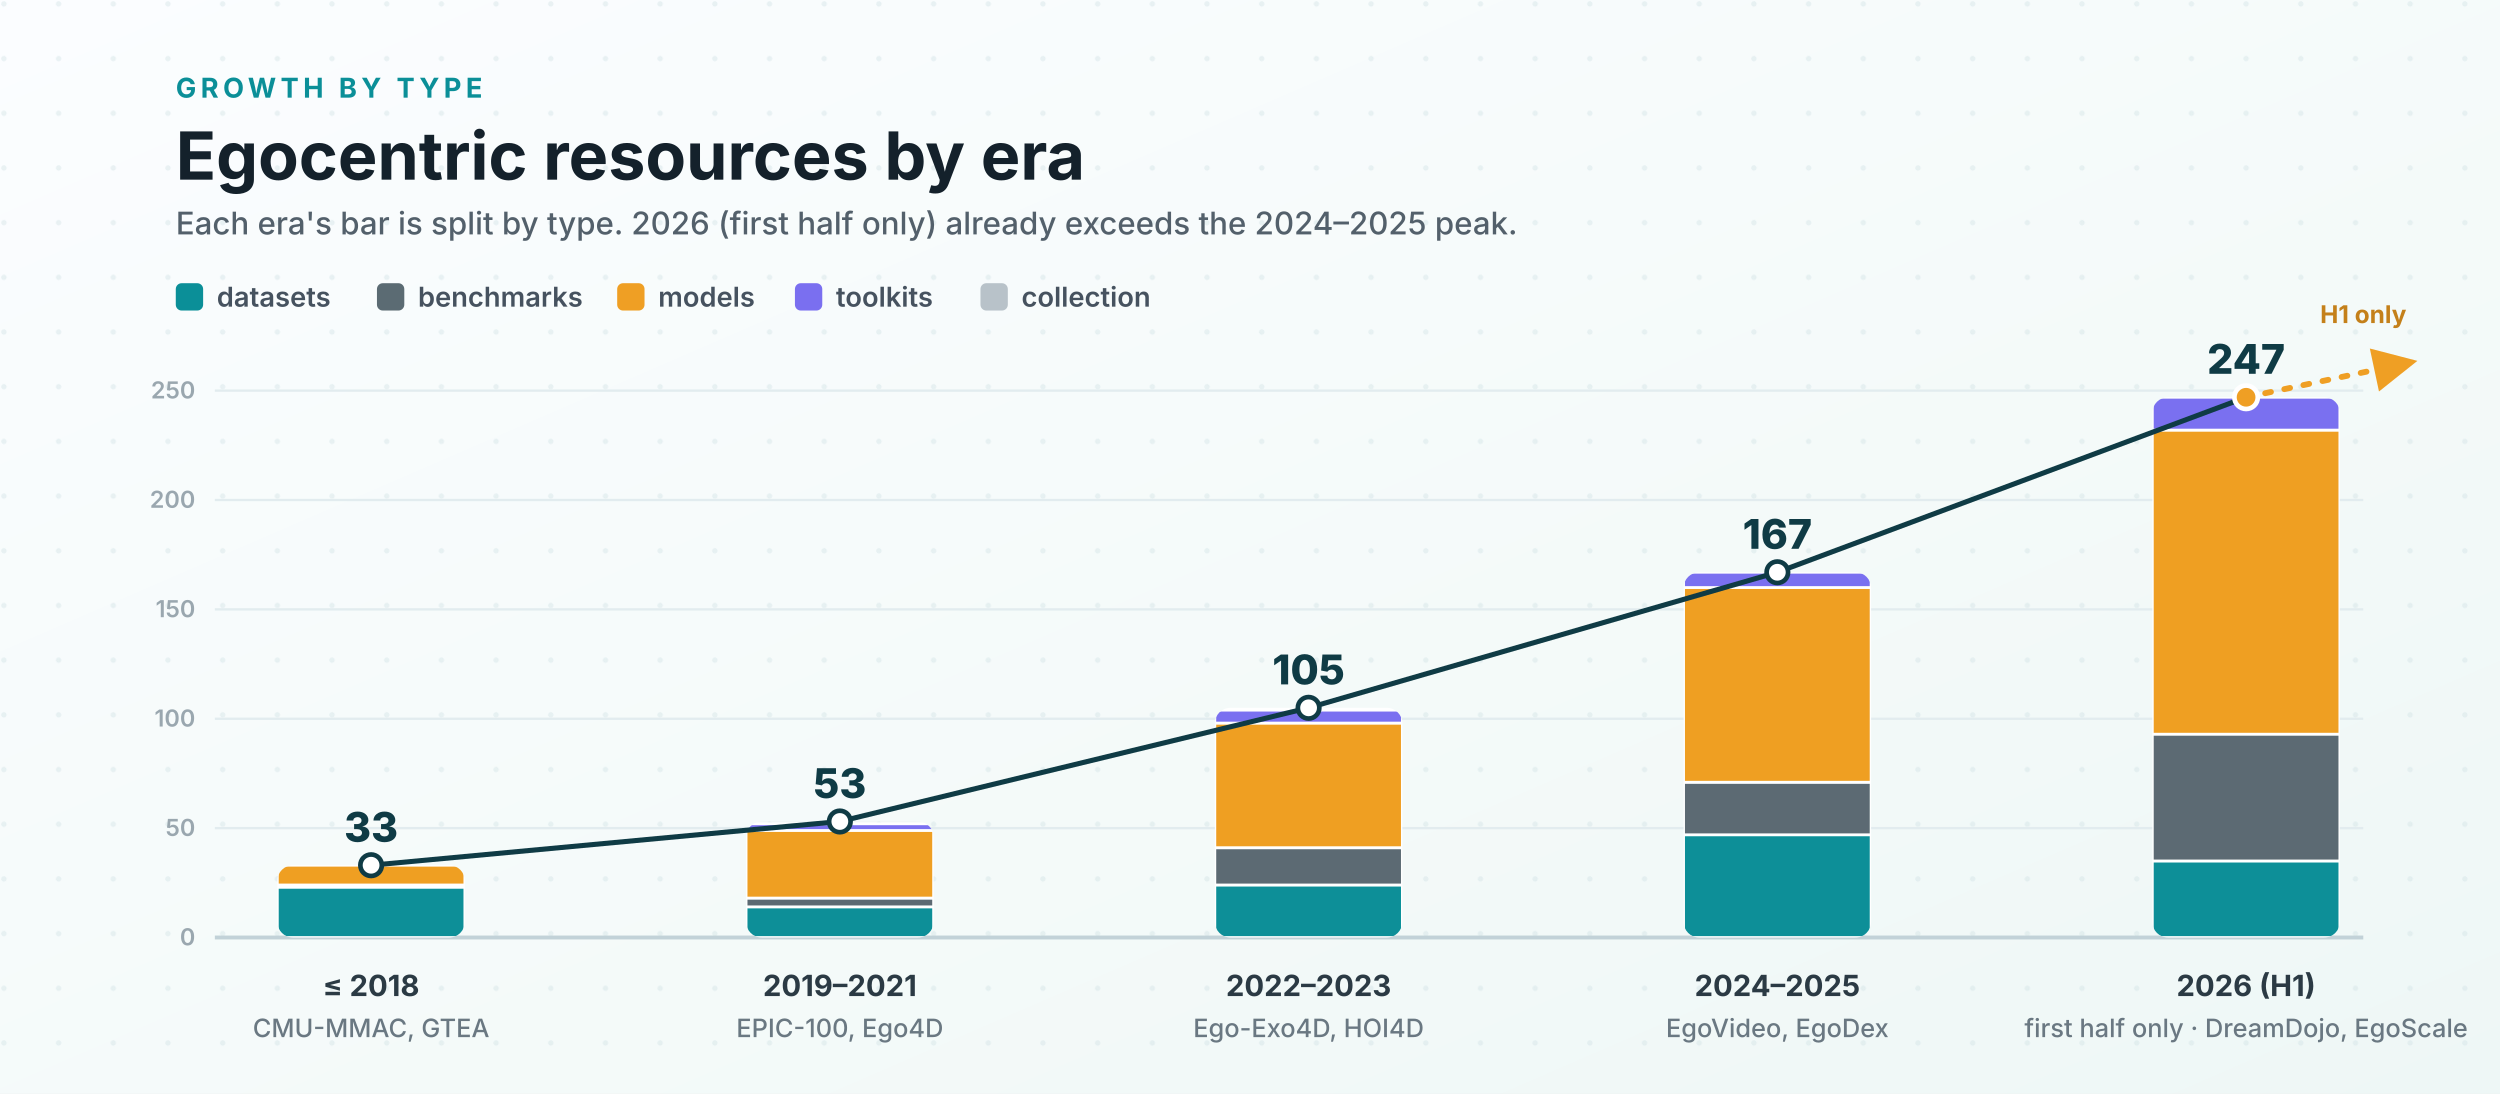
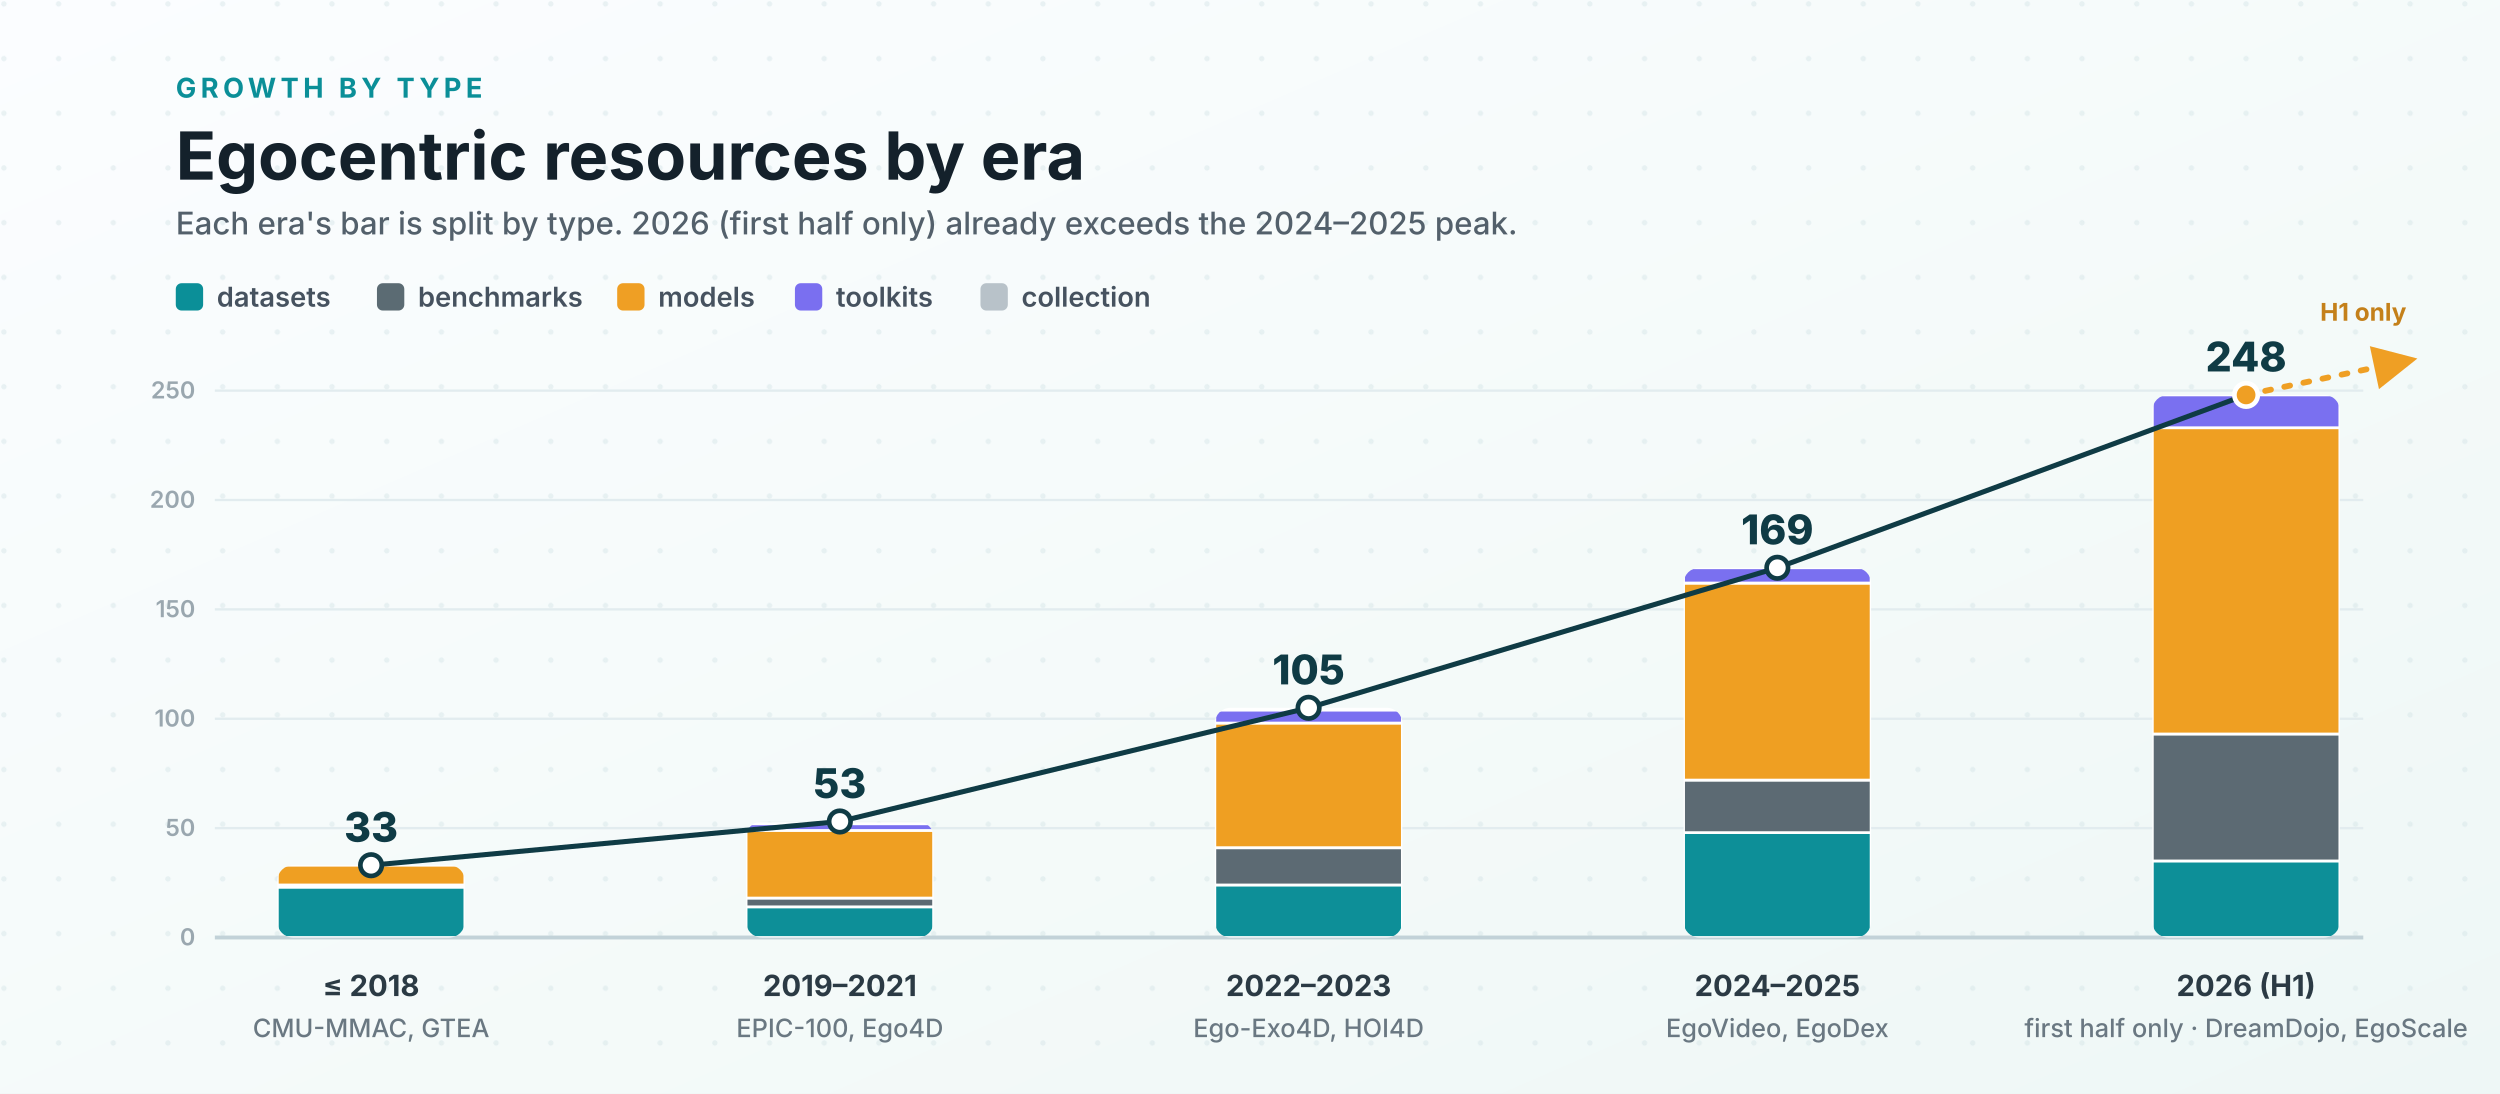
<svg xmlns="http://www.w3.org/2000/svg" viewBox="0 0 1280 560" role="img" aria-labelledby="title desc">
  <defs>
    <linearGradient id="bg" x1="0" x2="1" y1="0" y2="1">
      <stop offset="0" stop-color="#fbfdff" />
      <stop offset="0.6" stop-color="#f4faf9" />
      <stop offset="1" stop-color="#eef7f6" />
    </linearGradient>
    <pattern id="dots" width="28" height="28" patternUnits="userSpaceOnUse">
      <circle cx="2" cy="2" r="1.4" fill="#cfe0e4" opacity="0.4" />
    </pattern>
    <filter id="shadow" x="-14%" y="-14%" width="128%" height="140%">
      <feDropShadow dx="0" dy="6" stdDeviation="7" flood-color="#0f2a33" flood-opacity="0.12" />
    </filter>
    <marker id="up" viewBox="0 0 10 10" refX="6.5" refY="5" markerWidth="7.5" markerHeight="7.5" orient="auto-start-reverse">
      <path d="M0 0 L10 5 L0 10 z" fill="#ef9f24" />
    </marker>
    <clipPath id="c1">
      <rect x="142" y="443" width="96" height="37" rx="8" />
    </clipPath>
    <clipPath id="c2">
      <rect x="382" y="420.6" width="96" height="59.4" rx="8" />
    </clipPath>
    <clipPath id="c3">
      <rect x="622" y="362.4" width="96" height="117.6" rx="8" />
    </clipPath>
    <clipPath id="c4">
-       <rect x="862" y="293" width="96" height="187" rx="8" />
+       <rect x="862" y="290.7" width="96" height="189.3" rx="8" />
    </clipPath>
    <clipPath id="c5">
-       <rect x="1102" y="203.4" width="96" height="276.6" rx="8" />
+       <rect x="1102" y="202.2" width="96" height="277.8" rx="8" />
    </clipPath>
    <style>
      .ink { fill: #14212b; }
      .kicker { font: 700 14px system-ui, -apple-system, "Segoe UI", sans-serif; fill: #0b8f98; letter-spacing: .16em; }
      .title { font: 700 34px system-ui, -apple-system, "Segoe UI", sans-serif; }
      .subtitle { font: 500 16px system-ui, -apple-system, "Segoe UI", sans-serif; fill: #53606b; }
      .count { font: 800 21px system-ui, -apple-system, "Segoe UI", sans-serif; fill: #0f3b45; }
      .era { font: 700 15px system-ui, -apple-system, "Segoe UI", sans-serif; fill: #2b3a44; }
      .anchor { font: 500 13px system-ui, -apple-system, "Segoe UI", sans-serif; fill: #6a7882; }
      .grid { stroke: #e2ecef; stroke-width: 1.2; }
      .gridlabel { font: 600 12px system-ui, -apple-system, "Segoe UI", sans-serif; fill: #9aa7af; }
      .axis { stroke: #c2d2d8; stroke-width: 2; }
      .trend { stroke: #0f3b45; stroke-width: 2.6; fill: none; stroke-linejoin: round; stroke-linecap: round; }
      .proj { stroke: #ef9f24; stroke-width: 3; fill: none; stroke-dasharray: 3 7; stroke-linecap: round; }
      .note { font: 700 12.5px system-ui, -apple-system, "Segoe UI", sans-serif; fill: #c4801a; }
      .seg { stroke: #ffffff; stroke-width: 1.4; }
      .lg { font: 600 14px system-ui, -apple-system, "Segoe UI", sans-serif; fill: #46525f; }
    </style>
  </defs>
  <rect width="1280" height="560" fill="url(#bg)" />
  <rect width="1280" height="560" fill="url(#dots)" />
  <text class="kicker" x="90" y="50">GROWTH BY TYPE</text>
  <text class="title ink" x="90" y="92">Egocentric resources by era</text>
  <text class="subtitle" x="90" y="120">Each era's bar is split by type. 2026 (first half only) already exceeds the 2024–2025 peak.</text>
  <g>
    <rect x="90" y="145" width="14" height="14" rx="3" fill="#0b8f98" />
    <text class="lg" x="111" y="157">datasets</text>
    <rect x="193" y="145" width="14" height="14" rx="3" fill="#5b6b73" />
    <text class="lg" x="214" y="157">benchmarks</text>
    <rect x="316" y="145" width="14" height="14" rx="3" fill="#ef9f24" />
    <text class="lg" x="337" y="157">models</text>
    <rect x="407" y="145" width="14" height="14" rx="3" fill="#7a6ff0" />
    <text class="lg" x="428" y="157">toolkits</text>
    <rect x="502" y="145" width="14" height="14" rx="3" fill="#b8c2c9" />
    <text class="lg" x="523" y="157">collection</text>
  </g>
  <line class="grid" x1="110" y1="424" x2="1210" y2="424" />
  <text class="gridlabel" x="100" y="428" text-anchor="end">50</text>
  <line class="grid" x1="110" y1="368" x2="1210" y2="368" />
  <text class="gridlabel" x="100" y="372" text-anchor="end">100</text>
  <line class="grid" x1="110" y1="312" x2="1210" y2="312" />
  <text class="gridlabel" x="100" y="316" text-anchor="end">150</text>
  <line class="grid" x1="110" y1="256" x2="1210" y2="256" />
  <text class="gridlabel" x="100" y="260" text-anchor="end">200</text>
  <line class="grid" x1="110" y1="200" x2="1210" y2="200" />
  <text class="gridlabel" x="100" y="204" text-anchor="end">250</text>
  <text class="gridlabel" x="100" y="484" text-anchor="end">0</text>
  <line class="axis" x1="110" y1="480" x2="1210" y2="480" />
  <g clip-path="url(#c1)" filter="url(#shadow)">
    <rect class="seg" x="142" y="454.2" width="96" height="25.8" fill="#0b8f98" />
    <rect class="seg" x="142" y="453.1" width="96" height="1.1" fill="#5b6b73" />
    <rect class="seg" x="142" y="443" width="96" height="10.1" fill="#ef9f24" />
  </g>
  <g clip-path="url(#c2)" filter="url(#shadow)">
    <rect class="seg" x="382" y="464.3" width="96" height="15.7" fill="#0b8f98" />
    <rect class="seg" x="382" y="459.8" width="96" height="4.5" fill="#5b6b73" />
    <rect class="seg" x="382" y="425.1" width="96" height="34.7" fill="#ef9f24" />
    <rect class="seg" x="382" y="421.8" width="96" height="3.4" fill="#7a6ff0" />
  </g>
  <g clip-path="url(#c3)" filter="url(#shadow)">
    <rect class="seg" x="622" y="453.1" width="96" height="26.9" fill="#0b8f98" />
    <rect class="seg" x="622" y="434.1" width="96" height="19" fill="#5b6b73" />
    <rect class="seg" x="622" y="370.2" width="96" height="63.8" fill="#ef9f24" />
    <rect class="seg" x="622" y="363.5" width="96" height="6.7" fill="#7a6ff0" />
    <rect class="seg" x="622" y="362.4" width="96" height="1.1" fill="#b8c2c9" />
  </g>
  <g clip-path="url(#c4)" filter="url(#shadow)">
-     <rect class="seg" x="862" y="427.4" width="96" height="52.6" fill="#0b8f98" />
-     <rect class="seg" x="862" y="400.5" width="96" height="26.9" fill="#5b6b73" />
-     <rect class="seg" x="862" y="300.8" width="96" height="99.7" fill="#ef9f24" />
-     <rect class="seg" x="862" y="293" width="96" height="7.8" fill="#7a6ff0" />
+     <rect class="seg" x="862" y="426.2" width="96" height="53.8" fill="#0b8f98" />
+     <rect class="seg" x="862" y="399.4" width="96" height="26.9" fill="#5b6b73" />
+     <rect class="seg" x="862" y="298.6" width="96" height="100.8" fill="#ef9f24" />
+     <rect class="seg" x="862" y="290.7" width="96" height="7.8" fill="#7a6ff0" />
  </g>
  <g clip-path="url(#c5)" filter="url(#shadow)">
    <rect class="seg" x="1102" y="440.8" width="96" height="39.2" fill="#0b8f98" />
    <rect class="seg" x="1102" y="375.8" width="96" height="65" fill="#5b6b73" />
-     <rect class="seg" x="1102" y="220.2" width="96" height="155.7" fill="#ef9f24" />
-     <rect class="seg" x="1102" y="203.4" width="96" height="16.8" fill="#7a6ff0" />
+     <rect class="seg" x="1102" y="219" width="96" height="156.8" fill="#ef9f24" />
+     <rect class="seg" x="1102" y="202.2" width="96" height="16.8" fill="#7a6ff0" />
  </g>
-   <polyline class="trend" points="190,443 430,420.6 670,362.4 910,293 1150,203.4" />
-   <path class="proj" d="M1150 203.4 L1230 186.4" marker-end="url(#up)" />
-   <text class="note" x="1210" y="165.4" text-anchor="middle">H1 only</text>
+   <polyline class="trend" points="190,443 430,420.6 670,362.4 910,290.7 1150,202.2" />
+   <path class="proj" d="M1150 202.2 L1230 185.2" marker-end="url(#up)" />
+   <text class="note" x="1210" y="164.2" text-anchor="middle">H1 only</text>
  <g>
    <circle cx="190" cy="443" r="5.5" fill="#ffffff" stroke="#0f3b45" stroke-width="2.4" />
    <circle cx="430" cy="420.6" r="5.5" fill="#ffffff" stroke="#0f3b45" stroke-width="2.4" />
    <circle cx="670" cy="362.4" r="5.5" fill="#ffffff" stroke="#0f3b45" stroke-width="2.4" />
-     <circle cx="910" cy="293" r="5.5" fill="#ffffff" stroke="#0f3b45" stroke-width="2.4" />
-     <circle cx="1150" cy="203.4" r="6" fill="#ef9f24" stroke="#ffffff" stroke-width="2.4" />
+     <circle cx="910" cy="290.7" r="5.5" fill="#ffffff" stroke="#0f3b45" stroke-width="2.4" />
+     <circle cx="1150" cy="202.2" r="6" fill="#ef9f24" stroke="#ffffff" stroke-width="2.4" />
  </g>
  <text class="count" x="190" y="431" text-anchor="middle">33</text>
  <text class="count" x="430" y="408.6" text-anchor="middle">53</text>
  <text class="count" x="670" y="350.4" text-anchor="middle">105</text>
-   <text class="count" x="910" y="281" text-anchor="middle">167</text>
-   <text class="count" x="1150" y="191.4" text-anchor="middle">247</text>
+   <text class="count" x="910" y="278.7" text-anchor="middle">169</text>
+   <text class="count" x="1150" y="190.2" text-anchor="middle">248</text>
  <text class="era" x="190" y="510" text-anchor="middle">≤ 2018</text>
  <text class="anchor" x="190" y="531" text-anchor="middle">CMU-MMAC, GTEA</text>
  <text class="era" x="430" y="510" text-anchor="middle">2019–2021</text>
  <text class="anchor" x="430" y="531" text-anchor="middle">EPIC-100, Ego4D</text>
  <text class="era" x="670" y="510" text-anchor="middle">2022–2023</text>
  <text class="anchor" x="670" y="531" text-anchor="middle">Ego-Exo4D, HOI4D</text>
  <text class="era" x="910" y="510" text-anchor="middle">2024–2025</text>
  <text class="anchor" x="910" y="531" text-anchor="middle">EgoVideo, EgoDex</text>
  <text class="era" x="1150" y="510" text-anchor="middle">2026 (H1)</text>
  <text class="anchor" x="1150" y="531" text-anchor="middle">first half only · DreamDojo, EgoScale</text>
</svg>
